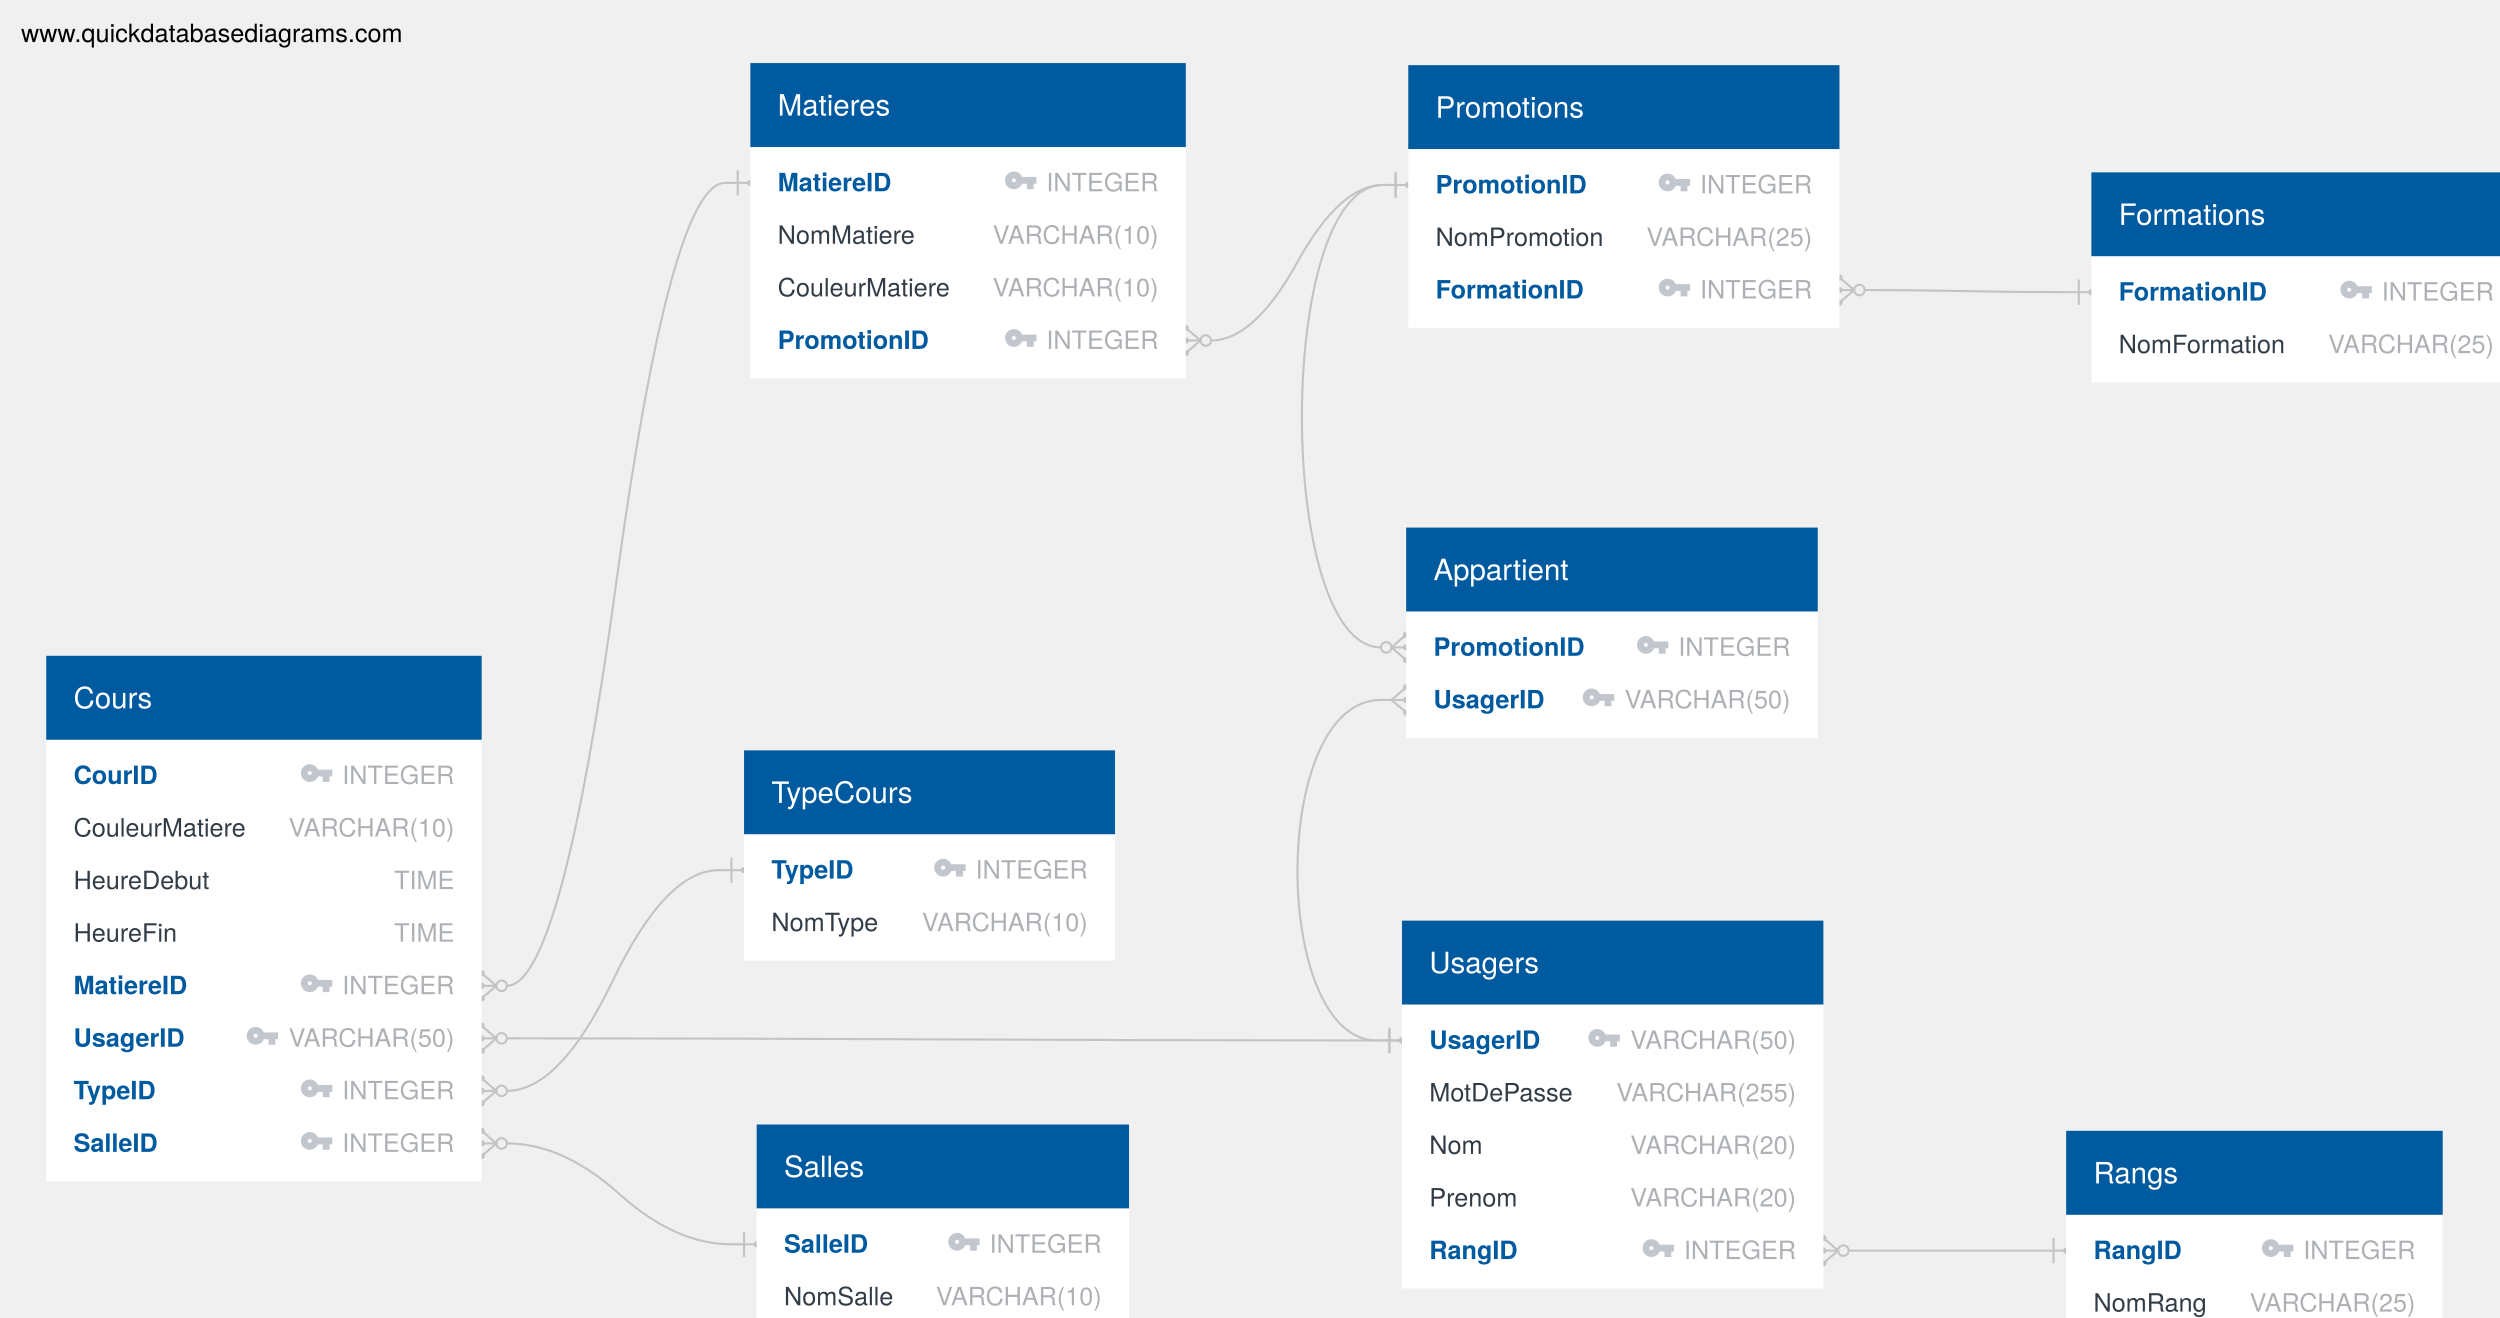
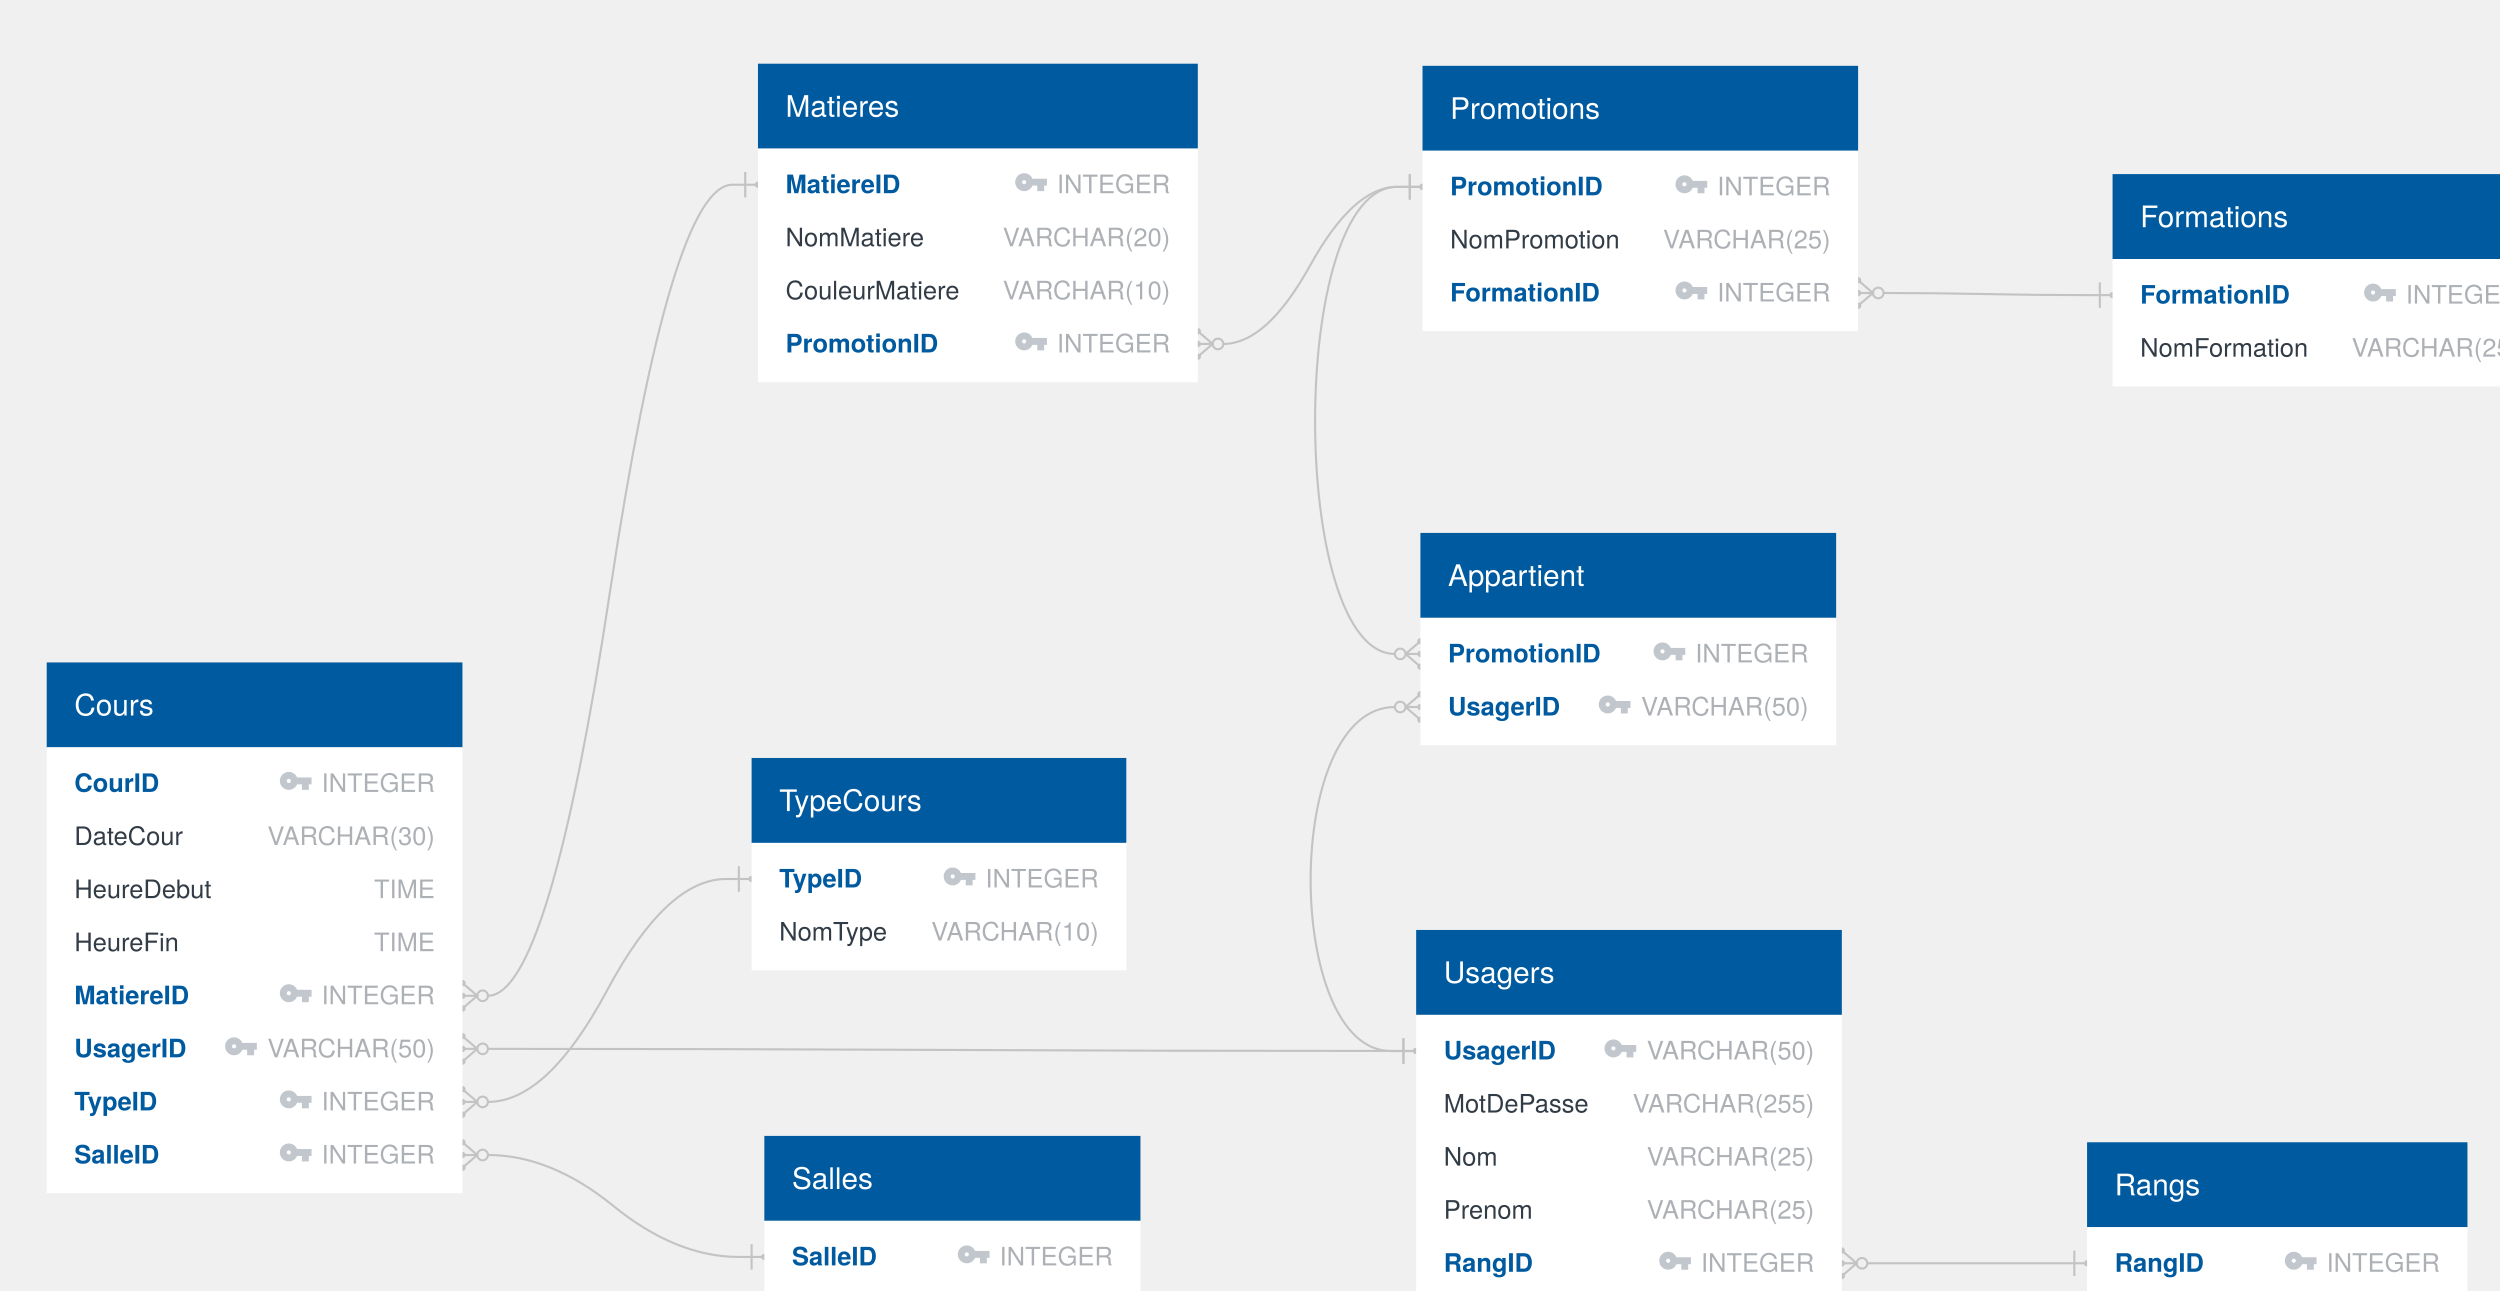
<svg xmlns="http://www.w3.org/2000/svg" class="diagram-root" style="background: #f5f6f6">
  <style>.diagram-root { font-family: "Helvetica Neue", sans-serif; font-size: 12px; } .t { overflow: visible; } .t-bg { y: 40; fill: #fff;   } .th { fill: #005aa0;   } .tht { fill: #fff; font-size: 14px;  } .tf { fill: #323c46; overflow: visible; } .tf.pk { fill: #005aa0; font-weight: bold; } .tf.fk { font-weight: bold; } .ty { fill: #adb1b5; font-weight: normal; text-anchor: end; } .r { fill: transparent; stroke: #c3c3c3; stroke-width: 1; } .l { stroke: 1; } .i { fill: #c2c7ce; stroke: #c2c7ce; } .i.ix { fill: #afb3b6; stroke: #000; } .fa { fill: transparent; overflow: visible; } .fa .bg.hover { fill: #f7f7f7; } .c { cy: 12; r: 4; stroke: #d2d2dc; fill: #d2d2dc; } .hr { fill: transparent; stroke: #323c46; stroke-opacity: 0.035; stroke-width: 13; } .dc { stroke: #fa5a3c; fill: #fa5a3c; } .x { stroke: white; stroke-width: 1; } .hl .th { fill: #1b9bff; } .hl .tht {  } .fhl .bg { fill: #e7f4ff; } .fhls .bg {  } .r.hl { stroke: #1b9bff; } .dim { opacity: 0.25; }</style>
  <g class="drawing-wrapper" transform="translate(-207, -44) scale(1,1)">
    <g class="rs">
      <path d="M 1082.15 182 m -1, 0 a 1,1 0 1,0 2,0 a 1,1 0 1,0 -2,0 M 1082.15 182 m -0.5, 0 a 0.5,0.5 0 1,0 1,0 a 0.5,0.5 0 1,0 -1,0  M1082.15 182 L1082.15 182 1089.15 182 M 1082.15 188 m -1, 0 a 1,1 0 1,0 2,0 a 1,1 0 1,0 -2,0 M 1082.15 188 m -0.5, 0 a 0.5,0.5 0 1,0 1,0 a 0.5,0.5 0 1,0 -1,0  M1082.15 188 L1082.15 188 1089.15 182 1082.15 176 M 1082.15 176 m -1, 0 a 1,1 0 1,0 2,0 a 1,1 0 1,0 -2,0 M 1082.15 176 m -0.5, 0 a 0.5,0.5 0 1,0 1,0 a 0.5,0.5 0 1,0 -1,0  M 1091.65 182 m -2.5, 0 a 2.5,2.5 0 1,0 5,0 a 2.5,2.5 0 1,0 -5,0 M1094.15 182 Q 1118.12 182, 1142.08 182.5 T 1190 183 M 1202 183 m -1, 0 a 1,1 0 1,0 2,0 a 1,1 0 1,0 -2,0 M 1202 183 m -0.5, 0 a 0.5,0.5 0 1,0 1,0 a 0.5,0.5 0 1,0 -1,0  M1202 183 L1202 183 1190 183 M1196 189 L1196 189 1196 177" id="h1480738937" class="r" />
      <path d="M 1074.49 639 m -1, 0 a 1,1 0 1,0 2,0 a 1,1 0 1,0 -2,0 M 1074.49 639 m -0.5, 0 a 0.5,0.5 0 1,0 1,0 a 0.5,0.5 0 1,0 -1,0  M1074.49 639 L1074.49 639 1081.49 639 M 1074.49 645 m -1, 0 a 1,1 0 1,0 2,0 a 1,1 0 1,0 -2,0 M 1074.49 645 m -0.5, 0 a 0.5,0.5 0 1,0 1,0 a 0.5,0.5 0 1,0 -1,0  M1074.49 645 L1074.49 645 1081.49 639 1074.49 633 M 1074.49 633 m -1, 0 a 1,1 0 1,0 2,0 a 1,1 0 1,0 -2,0 M 1074.49 633 m -0.5, 0 a 0.5,0.5 0 1,0 1,0 a 0.5,0.5 0 1,0 -1,0  M 1083.99 639 m -2.5, 0 a 2.5,2.5 0 1,0 5,0 a 2.5,2.5 0 1,0 -5,0 M1086.49 639 Q 1109.37 639, 1132.24 639 T 1178 639 M 1190 639 m -1, 0 a 1,1 0 1,0 2,0 a 1,1 0 1,0 -2,0 M 1190 639 m -0.5, 0 a 0.5,0.5 0 1,0 1,0 a 0.5,0.5 0 1,0 -1,0  M1190 639 L1190 639 1178 639 M1184 645 L1184 645 1184 633" id="h3475528290" class="r" />
      <path d="M 771.16 206 m -1, 0 a 1,1 0 1,0 2,0 a 1,1 0 1,0 -2,0 M 771.16 206 m -0.5, 0 a 0.5,0.5 0 1,0 1,0 a 0.5,0.5 0 1,0 -1,0  M771.16 206 L771.16 206 778.16 206 M 771.16 212 m -1, 0 a 1,1 0 1,0 2,0 a 1,1 0 1,0 -2,0 M 771.16 212 m -0.5, 0 a 0.5,0.5 0 1,0 1,0 a 0.5,0.5 0 1,0 -1,0  M771.16 212 L771.16 212 778.16 206 771.16 200 M 771.16 200 m -1, 0 a 1,1 0 1,0 2,0 a 1,1 0 1,0 -2,0 M 771.16 200 m -0.5, 0 a 0.5,0.5 0 1,0 1,0 a 0.5,0.5 0 1,0 -1,0  M 780.66 206 m -2.5, 0 a 2.5,2.5 0 1,0 5,0 a 2.5,2.5 0 1,0 -5,0 M783.16 206 Q 803.62 206, 824.08 169 T 865 132 M 877 132 m -1, 0 a 1,1 0 1,0 2,0 a 1,1 0 1,0 -2,0 M 877 132 m -0.5, 0 a 0.5,0.5 0 1,0 1,0 a 0.5,0.5 0 1,0 -1,0  M877 132 L877 132 865 132 M871 138 L871 138 871 126" id="h1640493524" class="r" />
-       <path d="M 436.16 513 m -1, 0 a 1,1 0 1,0 2,0 a 1,1 0 1,0 -2,0 M 436.16 513 m -0.5, 0 a 0.5,0.5 0 1,0 1,0 a 0.5,0.5 0 1,0 -1,0  M436.16 513 L436.16 513 443.16 513 M 436.16 519 m -1, 0 a 1,1 0 1,0 2,0 a 1,1 0 1,0 -2,0 M 436.16 519 m -0.5, 0 a 0.5,0.5 0 1,0 1,0 a 0.5,0.5 0 1,0 -1,0  M436.16 519 L436.16 519 443.16 513 436.16 507 M 436.16 507 m -1, 0 a 1,1 0 1,0 2,0 a 1,1 0 1,0 -2,0 M 436.16 507 m -0.5, 0 a 0.5,0.5 0 1,0 1,0 a 0.5,0.5 0 1,0 -1,0  M 445.66 513 m -2.5, 0 a 2.5,2.5 0 1,0 5,0 a 2.5,2.5 0 1,0 -5,0 M448.16 513 Q 474.12 513, 500.08 322 T 552 131 M 564 131 m -1, 0 a 1,1 0 1,0 2,0 a 1,1 0 1,0 -2,0 M 564 131 m -0.5, 0 a 0.5,0.5 0 1,0 1,0 a 0.5,0.5 0 1,0 -1,0  M564 131 L564 131 552 131 M558 137 L558 137 558 125" id="h556085257" class="r" />
-       <path d="M 436.16 538 m -1, 0 a 1,1 0 1,0 2,0 a 1,1 0 1,0 -2,0 M 436.16 538 m -0.5, 0 a 0.5,0.5 0 1,0 1,0 a 0.5,0.5 0 1,0 -1,0  M436.16 538 L436.16 538 443.16 538 M 436.16 544 m -1, 0 a 1,1 0 1,0 2,0 a 1,1 0 1,0 -2,0 M 436.16 544 m -0.5, 0 a 0.5,0.5 0 1,0 1,0 a 0.5,0.5 0 1,0 -1,0  M436.16 544 L436.16 544 443.16 538 436.16 532 M 436.16 532 m -1, 0 a 1,1 0 1,0 2,0 a 1,1 0 1,0 -2,0 M 436.16 532 m -0.5, 0 a 0.5,0.5 0 1,0 1,0 a 0.5,0.5 0 1,0 -1,0  M 445.66 538 m -2.5, 0 a 2.5,2.5 0 1,0 5,0 a 2.5,2.5 0 1,0 -5,0 M448.16 538 Q 551.62 538, 655.08 538.5 T 862 539 M 874 539 m -1, 0 a 1,1 0 1,0 2,0 a 1,1 0 1,0 -2,0 M 874 539 m -0.5, 0 a 0.5,0.5 0 1,0 1,0 a 0.5,0.5 0 1,0 -1,0  M874 539 L874 539 862 539 M868 545 L868 545 868 533" id="h4182562984" class="r" />
-       <path d="M 436.16 563 m -1, 0 a 1,1 0 1,0 2,0 a 1,1 0 1,0 -2,0 M 436.16 563 m -0.5, 0 a 0.5,0.5 0 1,0 1,0 a 0.5,0.5 0 1,0 -1,0  M436.16 563 L436.16 563 443.16 563 M 436.16 569 m -1, 0 a 1,1 0 1,0 2,0 a 1,1 0 1,0 -2,0 M 436.16 569 m -0.5, 0 a 0.5,0.5 0 1,0 1,0 a 0.5,0.5 0 1,0 -1,0  M436.16 569 L436.16 569 443.16 563 436.16 557 M 436.16 557 m -1, 0 a 1,1 0 1,0 2,0 a 1,1 0 1,0 -2,0 M 436.16 557 m -0.5, 0 a 0.5,0.5 0 1,0 1,0 a 0.5,0.5 0 1,0 -1,0  M 445.66 563 m -2.5, 0 a 2.5,2.5 0 1,0 5,0 a 2.5,2.5 0 1,0 -5,0 M448.16 563 Q 473.37 563, 498.58 510.5 T 549 458 M 561 458 m -1, 0 a 1,1 0 1,0 2,0 a 1,1 0 1,0 -2,0 M 561 458 m -0.5, 0 a 0.5,0.5 0 1,0 1,0 a 0.5,0.5 0 1,0 -1,0  M561 458 L561 458 549 458 M555 464 L555 464 555 452" id="h1585382647" class="r" />
-       <path d="M 436.16 588 m -1, 0 a 1,1 0 1,0 2,0 a 1,1 0 1,0 -2,0 M 436.16 588 m -0.5, 0 a 0.5,0.5 0 1,0 1,0 a 0.5,0.5 0 1,0 -1,0  M436.16 588 L436.16 588 443.16 588 M 436.16 594 m -1, 0 a 1,1 0 1,0 2,0 a 1,1 0 1,0 -2,0 M 436.16 594 m -0.5, 0 a 0.5,0.5 0 1,0 1,0 a 0.5,0.5 0 1,0 -1,0  M436.16 594 L436.16 594 443.16 588 436.16 582 M 436.16 582 m -1, 0 a 1,1 0 1,0 2,0 a 1,1 0 1,0 -2,0 M 436.16 582 m -0.5, 0 a 0.5,0.5 0 1,0 1,0 a 0.5,0.5 0 1,0 -1,0  M 445.66 588 m -2.5, 0 a 2.5,2.5 0 1,0 5,0 a 2.5,2.5 0 1,0 -5,0 M448.16 588 Q 474.87 588, 501.58 612 T 555 636 M 567 636 m -1, 0 a 1,1 0 1,0 2,0 a 1,1 0 1,0 -2,0 M 567 636 m -0.5, 0 a 0.5,0.5 0 1,0 1,0 a 0.5,0.5 0 1,0 -1,0  M567 636 L567 636 555 636 M561 642 L561 642 561 630" id="h840439881" class="r" />
+       <path d="M 424.81 513 m -1, 0 a 1,1 0 1,0 2,0 a 1,1 0 1,0 -2,0 M 424.81 513 m -0.5, 0 a 0.5,0.5 0 1,0 1,0 a 0.5,0.5 0 1,0 -1,0  M424.81 513 L424.81 513 431.81 513 M 424.81 519 m -1, 0 a 1,1 0 1,0 2,0 a 1,1 0 1,0 -2,0 M 424.81 519 m -0.5, 0 a 0.5,0.5 0 1,0 1,0 a 0.5,0.5 0 1,0 -1,0  M424.81 519 L424.81 519 431.81 513 424.81 507 M 424.81 507 m -1, 0 a 1,1 0 1,0 2,0 a 1,1 0 1,0 -2,0 M 424.81 507 m -0.5, 0 a 0.5,0.5 0 1,0 1,0 a 0.5,0.5 0 1,0 -1,0  M 434.31 513 m -2.5, 0 a 2.5,2.5 0 1,0 5,0 a 2.5,2.5 0 1,0 -5,0 M436.81 513 Q 465.61 513, 494.41 322 T 552 131 M 564 131 m -1, 0 a 1,1 0 1,0 2,0 a 1,1 0 1,0 -2,0 M 564 131 m -0.5, 0 a 0.5,0.5 0 1,0 1,0 a 0.5,0.5 0 1,0 -1,0  M564 131 L564 131 552 131 M558 137 L558 137 558 125" id="h556085257" class="r" />
+       <path d="M 424.81 538 m -1, 0 a 1,1 0 1,0 2,0 a 1,1 0 1,0 -2,0 M 424.81 538 m -0.5, 0 a 0.5,0.5 0 1,0 1,0 a 0.5,0.5 0 1,0 -1,0  M424.81 538 L424.81 538 431.81 538 M 424.81 544 m -1, 0 a 1,1 0 1,0 2,0 a 1,1 0 1,0 -2,0 M 424.81 544 m -0.5, 0 a 0.5,0.5 0 1,0 1,0 a 0.5,0.5 0 1,0 -1,0  M424.81 544 L424.81 544 431.81 538 424.81 532 M 424.81 532 m -1, 0 a 1,1 0 1,0 2,0 a 1,1 0 1,0 -2,0 M 424.81 532 m -0.5, 0 a 0.5,0.5 0 1,0 1,0 a 0.5,0.5 0 1,0 -1,0  M 434.31 538 m -2.5, 0 a 2.5,2.5 0 1,0 5,0 a 2.5,2.5 0 1,0 -5,0 M436.81 538 Q 543.11 538, 649.41 538.5 T 862 539 M 874 539 m -1, 0 a 1,1 0 1,0 2,0 a 1,1 0 1,0 -2,0 M 874 539 m -0.5, 0 a 0.5,0.5 0 1,0 1,0 a 0.5,0.5 0 1,0 -1,0  M874 539 L874 539 862 539 M868 545 L868 545 868 533" id="h4182562984" class="r" />
+       <path d="M 424.81 563 m -1, 0 a 1,1 0 1,0 2,0 a 1,1 0 1,0 -2,0 M 424.81 563 m -0.5, 0 a 0.5,0.5 0 1,0 1,0 a 0.5,0.5 0 1,0 -1,0  M424.81 563 L424.81 563 431.81 563 M 424.81 569 m -1, 0 a 1,1 0 1,0 2,0 a 1,1 0 1,0 -2,0 M 424.81 569 m -0.5, 0 a 0.5,0.5 0 1,0 1,0 a 0.5,0.5 0 1,0 -1,0  M424.81 569 L424.81 569 431.81 563 424.81 557 M 424.81 557 m -1, 0 a 1,1 0 1,0 2,0 a 1,1 0 1,0 -2,0 M 424.81 557 m -0.5, 0 a 0.5,0.5 0 1,0 1,0 a 0.5,0.5 0 1,0 -1,0  M 434.31 563 m -2.5, 0 a 2.5,2.5 0 1,0 5,0 a 2.5,2.5 0 1,0 -5,0 M436.81 563 Q 464.86 563, 492.91 510.5 T 549 458 M 561 458 m -1, 0 a 1,1 0 1,0 2,0 a 1,1 0 1,0 -2,0 M 561 458 m -0.5, 0 a 0.5,0.5 0 1,0 1,0 a 0.5,0.5 0 1,0 -1,0  M561 458 L561 458 549 458 M555 464 L555 464 555 452" id="h1585382647" class="r" />
+       <path d="M 424.81 588 m -1, 0 a 1,1 0 1,0 2,0 a 1,1 0 1,0 -2,0 M 424.81 588 m -0.5, 0 a 0.5,0.5 0 1,0 1,0 a 0.5,0.5 0 1,0 -1,0  M424.81 588 L424.81 588 431.81 588 M 424.81 594 m -1, 0 a 1,1 0 1,0 2,0 a 1,1 0 1,0 -2,0 M 424.81 594 m -0.5, 0 a 0.5,0.5 0 1,0 1,0 a 0.5,0.5 0 1,0 -1,0  M424.81 594 L424.81 594 431.81 588 424.81 582 M 424.81 582 m -1, 0 a 1,1 0 1,0 2,0 a 1,1 0 1,0 -2,0 M 424.81 582 m -0.5, 0 a 0.5,0.5 0 1,0 1,0 a 0.5,0.5 0 1,0 -1,0  M 434.31 588 m -2.5, 0 a 2.5,2.5 0 1,0 5,0 a 2.5,2.5 0 1,0 -5,0 M436.81 588 Q 466.36 588, 495.91 612 T 555 636 M 567 636 m -1, 0 a 1,1 0 1,0 2,0 a 1,1 0 1,0 -2,0 M 567 636 m -0.5, 0 a 0.5,0.5 0 1,0 1,0 a 0.5,0.5 0 1,0 -1,0  M567 636 L567 636 555 636 M561 642 L561 642 561 630" id="h840439881" class="r" />
      <path d="M 876 352 m -1, 0 a 1,1 0 1,0 2,0 a 1,1 0 1,0 -2,0 M 876 352 m -0.5, 0 a 0.5,0.5 0 1,0 1,0 a 0.5,0.5 0 1,0 -1,0  M876 352 L876 352 869 352 M 876 358 m -1, 0 a 1,1 0 1,0 2,0 a 1,1 0 1,0 -2,0 M 876 358 m -0.5, 0 a 0.5,0.5 0 1,0 1,0 a 0.5,0.5 0 1,0 -1,0  M876 358 L876 358 869 352 876 346 M 876 346 m -1, 0 a 1,1 0 1,0 2,0 a 1,1 0 1,0 -2,0 M 876 346 m -0.5, 0 a 0.5,0.5 0 1,0 1,0 a 0.5,0.5 0 1,0 -1,0  M 866.5 352 m -2.5, 0 a 2.5,2.5 0 1,0 5,0 a 2.5,2.5 0 1,0 -5,0 M864 352 C 814 352, 813.4 132, 865 132 M 877 132 m -1, 0 a 1,1 0 1,0 2,0 a 1,1 0 1,0 -2,0 M 877 132 m -0.5, 0 a 0.5,0.5 0 1,0 1,0 a 0.5,0.5 0 1,0 -1,0  M877 132 L877 132 865 132 M871 138 L871 138 871 126" id="h1583878840" class="r" />
-       <path d="M 876 377 m -1, 0 a 1,1 0 1,0 2,0 a 1,1 0 1,0 -2,0 M 876 377 m -0.5, 0 a 0.5,0.5 0 1,0 1,0 a 0.5,0.5 0 1,0 -1,0  M876 377 L876 377 864 377 M 876 383 m -1, 0 a 1,1 0 1,0 2,0 a 1,1 0 1,0 -2,0 M 876 383 m -0.5, 0 a 0.5,0.5 0 1,0 1,0 a 0.5,0.5 0 1,0 -1,0  M876 383 L876 383 869 377 876 371 M 876 371 m -1, 0 a 1,1 0 1,0 2,0 a 1,1 0 1,0 -2,0 M 876 371 m -0.5, 0 a 0.5,0.5 0 1,0 1,0 a 0.5,0.5 0 1,0 -1,0  M864 377 C 810.8 377, 812 539, 862 539 M 874 539 m -1, 0 a 1,1 0 1,0 2,0 a 1,1 0 1,0 -2,0 M 874 539 m -0.5, 0 a 0.5,0.5 0 1,0 1,0 a 0.5,0.5 0 1,0 -1,0  M874 539 L874 539 862 539 M868 545 L868 545 868 533" id="h1892832368" class="r" />
+       <path d="M 876 377 m -1, 0 a 1,1 0 1,0 2,0 a 1,1 0 1,0 -2,0 M 876 377 m -0.5, 0 a 0.5,0.5 0 1,0 1,0 a 0.5,0.5 0 1,0 -1,0  M876 377 L876 377 869 377 M 876 383 m -1, 0 a 1,1 0 1,0 2,0 a 1,1 0 1,0 -2,0 M 876 383 m -0.5, 0 a 0.5,0.5 0 1,0 1,0 a 0.5,0.5 0 1,0 -1,0  M876 383 L876 383 869 377 876 371 M 876 371 m -1, 0 a 1,1 0 1,0 2,0 a 1,1 0 1,0 -2,0 M 876 371 m -0.5, 0 a 0.5,0.5 0 1,0 1,0 a 0.5,0.5 0 1,0 -1,0  M 866.5 377 m -2.5, 0 a 2.5,2.5 0 1,0 5,0 a 2.5,2.5 0 1,0 -5,0 M864 377 C 810.8 377, 812 539, 862 539 M 874 539 m -1, 0 a 1,1 0 1,0 2,0 a 1,1 0 1,0 -2,0 M 874 539 m -0.5, 0 a 0.5,0.5 0 1,0 1,0 a 0.5,0.5 0 1,0 -1,0  M874 539 L874 539 862 539 M868 545 L868 545 868 533" id="h1892832368" class="r" />
    </g>
    <g class="hrs" />
    <g class="ts">
      <svg width="204.48" height="100" x="1202" y="126" id="h4144917450" class="t">
        <rect height="40" width="204.48" class="th" />
        <text x="13" y="25" class="tht">Formations</text>
        <rect height="60" width="204.48" class="t-bg" />
        <text x="13" y="61" class="tf pk">FormationID<tspan x="191.48" class="ty">INTEGER</tspan>
        </text>
        <path d="M7,14A2,2 0 0,1 5,12A2,2 0 0,1 7,10A2,2 0 0,1 9,12A2,2 0 0,1 7,14M12.65,10C11.83,7.67 9.61,6 7, 6A6, 6 0 0, 0 1, 12A6, 6 0 0, 0 7, 18C9.61, 18 11.83, 16.33 12.65, 14H17V18H21V14H23V10H12.65Z" class="i pk" transform="translate(118.1421, 48) scale(0.65)" />
        <text x="13" y="86" class="tf">NomFormation<tspan x="191.48" class="ty">VARCHAR(25)</tspan>
        </text>
      </svg>
      <svg width="205.15" height="125" x="877" y="75" id="h3888435860" class="t">
        <rect height="40" width="205.15" class="th" />
        <text x="13" y="25" class="tht">Promotions</text>
        <rect height="85" width="205.15" class="t-bg" />
        <text x="13" y="61" class="tf pk">PromotionID<tspan x="192.15" class="ty">INTEGER</tspan>
        </text>
        <path d="M7,14A2,2 0 0,1 5,12A2,2 0 0,1 7,10A2,2 0 0,1 9,12A2,2 0 0,1 7,14M12.65,10C11.83,7.67 9.61,6 7, 6A6, 6 0 0, 0 1, 12A6, 6 0 0, 0 7, 18C9.61, 18 11.83, 16.33 12.65, 14H17V18H21V14H23V10H12.65Z" class="i pk" transform="translate(118.8121, 48) scale(0.65)" />
        <text x="13" y="86" class="tf">NomPromotion<tspan x="192.15" class="ty">VARCHAR(25)</tspan>
        </text>
        <text x="13" y="111" class="tf pk">FormationID<tspan x="192.15" class="ty">INTEGER</tspan>
        </text>
        <path d="M7,14A2,2 0 0,1 5,12A2,2 0 0,1 7,10A2,2 0 0,1 9,12A2,2 0 0,1 7,14M12.65,10C11.83,7.67 9.61,6 7, 6A6, 6 0 0, 0 1, 12A6, 6 0 0, 0 7, 18C9.61, 18 11.83, 16.33 12.65, 14H17V18H21V14H23V10H12.65Z" class="i pk" transform="translate(118.8121, 98) scale(0.65)" />
      </svg>
      <svg width="179.15" height="100" x="1190" y="582" id="h2668841570" class="t">
        <rect height="40" width="179.15" class="th" />
        <text x="13" y="25" class="tht">Rangs</text>
        <rect height="60" width="179.15" class="t-bg" />
        <text x="13" y="61" class="tf pk">RangID<tspan x="166.15" class="ty">INTEGER</tspan>
        </text>
        <path d="M7,14A2,2 0 0,1 5,12A2,2 0 0,1 7,10A2,2 0 0,1 9,12A2,2 0 0,1 7,14M12.65,10C11.83,7.67 9.61,6 7, 6A6, 6 0 0, 0 1, 12A6, 6 0 0, 0 7, 18C9.61, 18 11.83, 16.33 12.65, 14H17V18H21V14H23V10H12.65Z" class="i pk" transform="translate(92.81211, 48) scale(0.65)" />
        <text x="13" y="86" class="tf">NomRang<tspan x="166.15" class="ty">VARCHAR(25)</tspan>
        </text>
      </svg>
      <svg width="200.49" height="175" x="874" y="482" id="h2399746903" class="t">
        <rect height="40" width="200.49" class="th" />
        <text x="13" y="25" class="tht">Usagers</text>
        <rect height="135" width="200.49" class="t-bg" />
        <text x="13" y="61" class="tf pk">UsagerID<tspan x="187.49" class="ty">VARCHAR(50)</tspan>
        </text>
        <path d="M7,14A2,2 0 0,1 5,12A2,2 0 0,1 7,10A2,2 0 0,1 9,12A2,2 0 0,1 7,14M12.65,10C11.83,7.67 9.61,6 7, 6A6, 6 0 0, 0 1, 12A6, 6 0 0, 0 7, 18C9.61, 18 11.83, 16.33 12.65, 14H17V18H21V14H23V10H12.65Z" class="i pk" transform="translate(88.365, 48) scale(0.65)" />
        <text x="13" y="86" class="tf">MotDePasse<tspan x="187.49" class="ty">VARCHAR(255)</tspan>
        </text>
-         <text x="13" y="111" class="tf">Nom<tspan x="187.49" class="ty">VARCHAR(20)</tspan>
+         <text x="13" y="111" class="tf">Nom<tspan x="187.49" class="ty">VARCHAR(25)</tspan>
        </text>
-         <text x="13" y="136" class="tf">Prenom<tspan x="187.49" class="ty">VARCHAR(20)</tspan>
+         <text x="13" y="136" class="tf">Prenom<tspan x="187.49" class="ty">VARCHAR(25)</tspan>
        </text>
        <text x="13" y="161" class="tf pk">RangID<tspan x="187.49" class="ty">INTEGER</tspan>
        </text>
        <path d="M7,14A2,2 0 0,1 5,12A2,2 0 0,1 7,10A2,2 0 0,1 9,12A2,2 0 0,1 7,14M12.65,10C11.83,7.67 9.61,6 7, 6A6, 6 0 0, 0 1, 12A6, 6 0 0, 0 7, 18C9.61, 18 11.83, 16.33 12.65, 14H17V18H21V14H23V10H12.65Z" class="i pk" transform="translate(114.1521, 148) scale(0.65)" />
      </svg>
      <svg width="177.14" height="100" x="567" y="579" id="h669981274" class="t">
        <rect height="40" width="177.14" class="th" />
        <text x="13" y="25" class="tht">Salles</text>
        <rect height="60" width="177.14" class="t-bg" />
        <text x="13" y="61" class="tf pk">SalleID<tspan x="164.14" class="ty">INTEGER</tspan>
        </text>
        <path d="M7,14A2,2 0 0,1 5,12A2,2 0 0,1 7,10A2,2 0 0,1 9,12A2,2 0 0,1 7,14M12.65,10C11.83,7.67 9.61,6 7, 6A6, 6 0 0, 0 1, 12A6, 6 0 0, 0 7, 18C9.61, 18 11.83, 16.33 12.65, 14H17V18H21V14H23V10H12.65Z" class="i pk" transform="translate(90.80211, 48) scale(0.65)" />
        <text x="13" y="86" class="tf">NomSalle<tspan x="164.14" class="ty">VARCHAR(10)</tspan>
        </text>
      </svg>
      <svg width="176.48" height="100" x="561" y="401" id="h2285590541" class="t">
        <rect height="40" width="176.48" class="th" />
        <text x="13" y="25" class="tht">TypeCours</text>
        <rect height="60" width="176.48" class="t-bg" />
        <text x="13" y="61" class="tf pk">TypeID<tspan x="163.48" class="ty">INTEGER</tspan>
        </text>
        <path d="M7,14A2,2 0 0,1 5,12A2,2 0 0,1 7,10A2,2 0 0,1 9,12A2,2 0 0,1 7,14M12.65,10C11.83,7.67 9.61,6 7, 6A6, 6 0 0, 0 1, 12A6, 6 0 0, 0 7, 18C9.61, 18 11.83, 16.33 12.65, 14H17V18H21V14H23V10H12.65Z" class="i pk" transform="translate(90.14211, 48) scale(0.65)" />
        <text x="13" y="86" class="tf">NomType<tspan x="163.48" class="ty">VARCHAR(10)</tspan>
        </text>
      </svg>
      <svg width="207.16" height="150" x="564" y="74" id="h3700180878" class="t">
        <rect height="40" width="207.16" class="th" />
        <text x="13" y="25" class="tht">Matieres</text>
        <rect height="110" width="207.16" class="t-bg" />
        <text x="13" y="61" class="tf pk">MatiereID<tspan x="194.16" class="ty">INTEGER</tspan>
        </text>
        <path d="M7,14A2,2 0 0,1 5,12A2,2 0 0,1 7,10A2,2 0 0,1 9,12A2,2 0 0,1 7,14M12.65,10C11.83,7.67 9.61,6 7, 6A6, 6 0 0, 0 1, 12A6, 6 0 0, 0 7, 18C9.61, 18 11.83, 16.33 12.65, 14H17V18H21V14H23V10H12.65Z" class="i pk" transform="translate(120.8221, 48) scale(0.65)" />
-         <text x="13" y="86" class="tf">NomMatiere<tspan x="194.16" class="ty">VARCHAR(10)</tspan>
+         <text x="13" y="86" class="tf">NomMatiere<tspan x="194.16" class="ty">VARCHAR(20)</tspan>
        </text>
        <text x="13" y="111" class="tf">CouleurMatiere<tspan x="194.16" class="ty">VARCHAR(10)</tspan>
        </text>
        <text x="13" y="136" class="tf pk">PromotionID<tspan x="194.16" class="ty">INTEGER</tspan>
        </text>
        <path d="M7,14A2,2 0 0,1 5,12A2,2 0 0,1 7,10A2,2 0 0,1 9,12A2,2 0 0,1 7,14M12.65,10C11.83,7.67 9.61,6 7, 6A6, 6 0 0, 0 1, 12A6, 6 0 0, 0 7, 18C9.61, 18 11.83, 16.33 12.65, 14H17V18H21V14H23V10H12.65Z" class="i pk" transform="translate(120.8221, 123) scale(0.65)" />
      </svg>
-       <svg width="207.16" height="250" x="229" y="356" id="h1478946853" class="t">
-         <rect height="40" width="207.16" class="th" />
+       <svg width="195.81" height="250" x="229" y="356" id="h1478946853" class="t">
+         <rect height="40" width="195.81" class="th" />
        <text x="13" y="25" class="tht">Cours</text>
-         <rect height="210" width="207.16" class="t-bg" />
-         <text x="13" y="61" class="tf pk">CourID<tspan x="194.16" class="ty">INTEGER</tspan>
+         <rect height="210" width="195.81" class="t-bg" />
+         <text x="13" y="61" class="tf pk">CourID<tspan x="182.81" class="ty">INTEGER</tspan>
        </text>
-         <path d="M7,14A2,2 0 0,1 5,12A2,2 0 0,1 7,10A2,2 0 0,1 9,12A2,2 0 0,1 7,14M12.65,10C11.83,7.67 9.61,6 7, 6A6, 6 0 0, 0 1, 12A6, 6 0 0, 0 7, 18C9.61, 18 11.83, 16.33 12.65, 14H17V18H21V14H23V10H12.65Z" class="i pk" transform="translate(120.8221, 48) scale(0.65)" />
-         <text x="13" y="86" class="tf">CouleurMatiere<tspan x="194.16" class="ty">VARCHAR(10)</tspan>
+         <path d="M7,14A2,2 0 0,1 5,12A2,2 0 0,1 7,10A2,2 0 0,1 9,12A2,2 0 0,1 7,14M12.65,10C11.83,7.67 9.61,6 7, 6A6, 6 0 0, 0 1, 12A6, 6 0 0, 0 7, 18C9.61, 18 11.83, 16.33 12.65, 14H17V18H21V14H23V10H12.65Z" class="i pk" transform="translate(109.4721, 48) scale(0.65)" />
+         <text x="13" y="86" class="tf">DateCour<tspan x="182.81" class="ty">VARCHAR(30)</tspan>
        </text>
-         <text x="13" y="111" class="tf">HeureDebut<tspan x="194.16" class="ty">TIME</tspan>
+         <text x="13" y="111" class="tf">HeureDebut<tspan x="182.81" class="ty">TIME</tspan>
        </text>
-         <text x="13" y="136" class="tf">HeureFin<tspan x="194.16" class="ty">TIME</tspan>
+         <text x="13" y="136" class="tf">HeureFin<tspan x="182.81" class="ty">TIME</tspan>
        </text>
-         <text x="13" y="161" class="tf pk">MatiereID<tspan x="194.16" class="ty">INTEGER</tspan>
+         <text x="13" y="161" class="tf pk">MatiereID<tspan x="182.81" class="ty">INTEGER</tspan>
        </text>
-         <path d="M7,14A2,2 0 0,1 5,12A2,2 0 0,1 7,10A2,2 0 0,1 9,12A2,2 0 0,1 7,14M12.65,10C11.83,7.67 9.61,6 7, 6A6, 6 0 0, 0 1, 12A6, 6 0 0, 0 7, 18C9.61, 18 11.83, 16.33 12.65, 14H17V18H21V14H23V10H12.65Z" class="i pk" transform="translate(120.8221, 148) scale(0.65)" />
-         <text x="13" y="186" class="tf pk">UsagerID<tspan x="194.16" class="ty">VARCHAR(50)</tspan>
+         <path d="M7,14A2,2 0 0,1 5,12A2,2 0 0,1 7,10A2,2 0 0,1 9,12A2,2 0 0,1 7,14M12.65,10C11.83,7.67 9.61,6 7, 6A6, 6 0 0, 0 1, 12A6, 6 0 0, 0 7, 18C9.61, 18 11.83, 16.33 12.65, 14H17V18H21V14H23V10H12.65Z" class="i pk" transform="translate(109.4721, 148) scale(0.65)" />
+         <text x="13" y="186" class="tf pk">UsagerID<tspan x="182.81" class="ty">VARCHAR(50)</tspan>
        </text>
-         <path d="M7,14A2,2 0 0,1 5,12A2,2 0 0,1 7,10A2,2 0 0,1 9,12A2,2 0 0,1 7,14M12.65,10C11.83,7.67 9.61,6 7, 6A6, 6 0 0, 0 1, 12A6, 6 0 0, 0 7, 18C9.61, 18 11.83, 16.33 12.65, 14H17V18H21V14H23V10H12.65Z" class="i pk" transform="translate(95.035, 173) scale(0.65)" />
-         <text x="13" y="211" class="tf pk">TypeID<tspan x="194.16" class="ty">INTEGER</tspan>
+         <path d="M7,14A2,2 0 0,1 5,12A2,2 0 0,1 7,10A2,2 0 0,1 9,12A2,2 0 0,1 7,14M12.65,10C11.83,7.67 9.61,6 7, 6A6, 6 0 0, 0 1, 12A6, 6 0 0, 0 7, 18C9.61, 18 11.83, 16.33 12.65, 14H17V18H21V14H23V10H12.65Z" class="i pk" transform="translate(83.685, 173) scale(0.65)" />
+         <text x="13" y="211" class="tf pk">TypeID<tspan x="182.81" class="ty">INTEGER</tspan>
        </text>
-         <path d="M7,14A2,2 0 0,1 5,12A2,2 0 0,1 7,10A2,2 0 0,1 9,12A2,2 0 0,1 7,14M12.65,10C11.83,7.67 9.61,6 7, 6A6, 6 0 0, 0 1, 12A6, 6 0 0, 0 7, 18C9.61, 18 11.83, 16.33 12.65, 14H17V18H21V14H23V10H12.65Z" class="i pk" transform="translate(120.8221, 198) scale(0.65)" />
-         <text x="13" y="236" class="tf pk">SalleID<tspan x="194.16" class="ty">INTEGER</tspan>
+         <path d="M7,14A2,2 0 0,1 5,12A2,2 0 0,1 7,10A2,2 0 0,1 9,12A2,2 0 0,1 7,14M12.65,10C11.83,7.67 9.61,6 7, 6A6, 6 0 0, 0 1, 12A6, 6 0 0, 0 7, 18C9.61, 18 11.83, 16.33 12.65, 14H17V18H21V14H23V10H12.65Z" class="i pk" transform="translate(109.4721, 198) scale(0.65)" />
+         <text x="13" y="236" class="tf pk">SalleID<tspan x="182.81" class="ty">INTEGER</tspan>
        </text>
-         <path d="M7,14A2,2 0 0,1 5,12A2,2 0 0,1 7,10A2,2 0 0,1 9,12A2,2 0 0,1 7,14M12.65,10C11.83,7.67 9.61,6 7, 6A6, 6 0 0, 0 1, 12A6, 6 0 0, 0 7, 18C9.61, 18 11.83, 16.33 12.65, 14H17V18H21V14H23V10H12.65Z" class="i pk" transform="translate(120.8221, 223) scale(0.65)" />
+         <path d="M7,14A2,2 0 0,1 5,12A2,2 0 0,1 7,10A2,2 0 0,1 9,12A2,2 0 0,1 7,14M12.65,10C11.83,7.67 9.61,6 7, 6A6, 6 0 0, 0 1, 12A6, 6 0 0, 0 7, 18C9.61, 18 11.83, 16.33 12.65, 14H17V18H21V14H23V10H12.65Z" class="i pk" transform="translate(109.4721, 223) scale(0.65)" />
      </svg>
      <svg width="195.81" height="100" x="876" y="295" id="h488228281" class="t">
        <rect height="40" width="195.81" class="th" />
        <text x="13" y="25" class="tht">Appartient</text>
        <rect height="60" width="195.81" class="t-bg" />
        <text x="13" y="61" class="tf pk">PromotionID<tspan x="182.81" class="ty">INTEGER</tspan>
        </text>
        <path d="M7,14A2,2 0 0,1 5,12A2,2 0 0,1 7,10A2,2 0 0,1 9,12A2,2 0 0,1 7,14M12.65,10C11.83,7.67 9.61,6 7, 6A6, 6 0 0, 0 1, 12A6, 6 0 0, 0 7, 18C9.61, 18 11.83, 16.33 12.65, 14H17V18H21V14H23V10H12.65Z" class="i pk" transform="translate(109.4721, 48) scale(0.65)" />
        <text x="13" y="86" class="tf pk">UsagerID<tspan x="182.81" class="ty">VARCHAR(50)</tspan>
        </text>
        <path d="M7,14A2,2 0 0,1 5,12A2,2 0 0,1 7,10A2,2 0 0,1 9,12A2,2 0 0,1 7,14M12.65,10C11.83,7.67 9.61,6 7, 6A6, 6 0 0, 0 1, 12A6, 6 0 0, 0 7, 18C9.61, 18 11.83, 16.33 12.65, 14H17V18H21V14H23V10H12.65Z" class="i pk" transform="translate(83.685, 73) scale(0.65)" />
      </svg>
    </g>
  </g>
-   <text class="qdbd-link" x="10" y="20">www.quickdatabasediagrams.com</text>
</svg>
